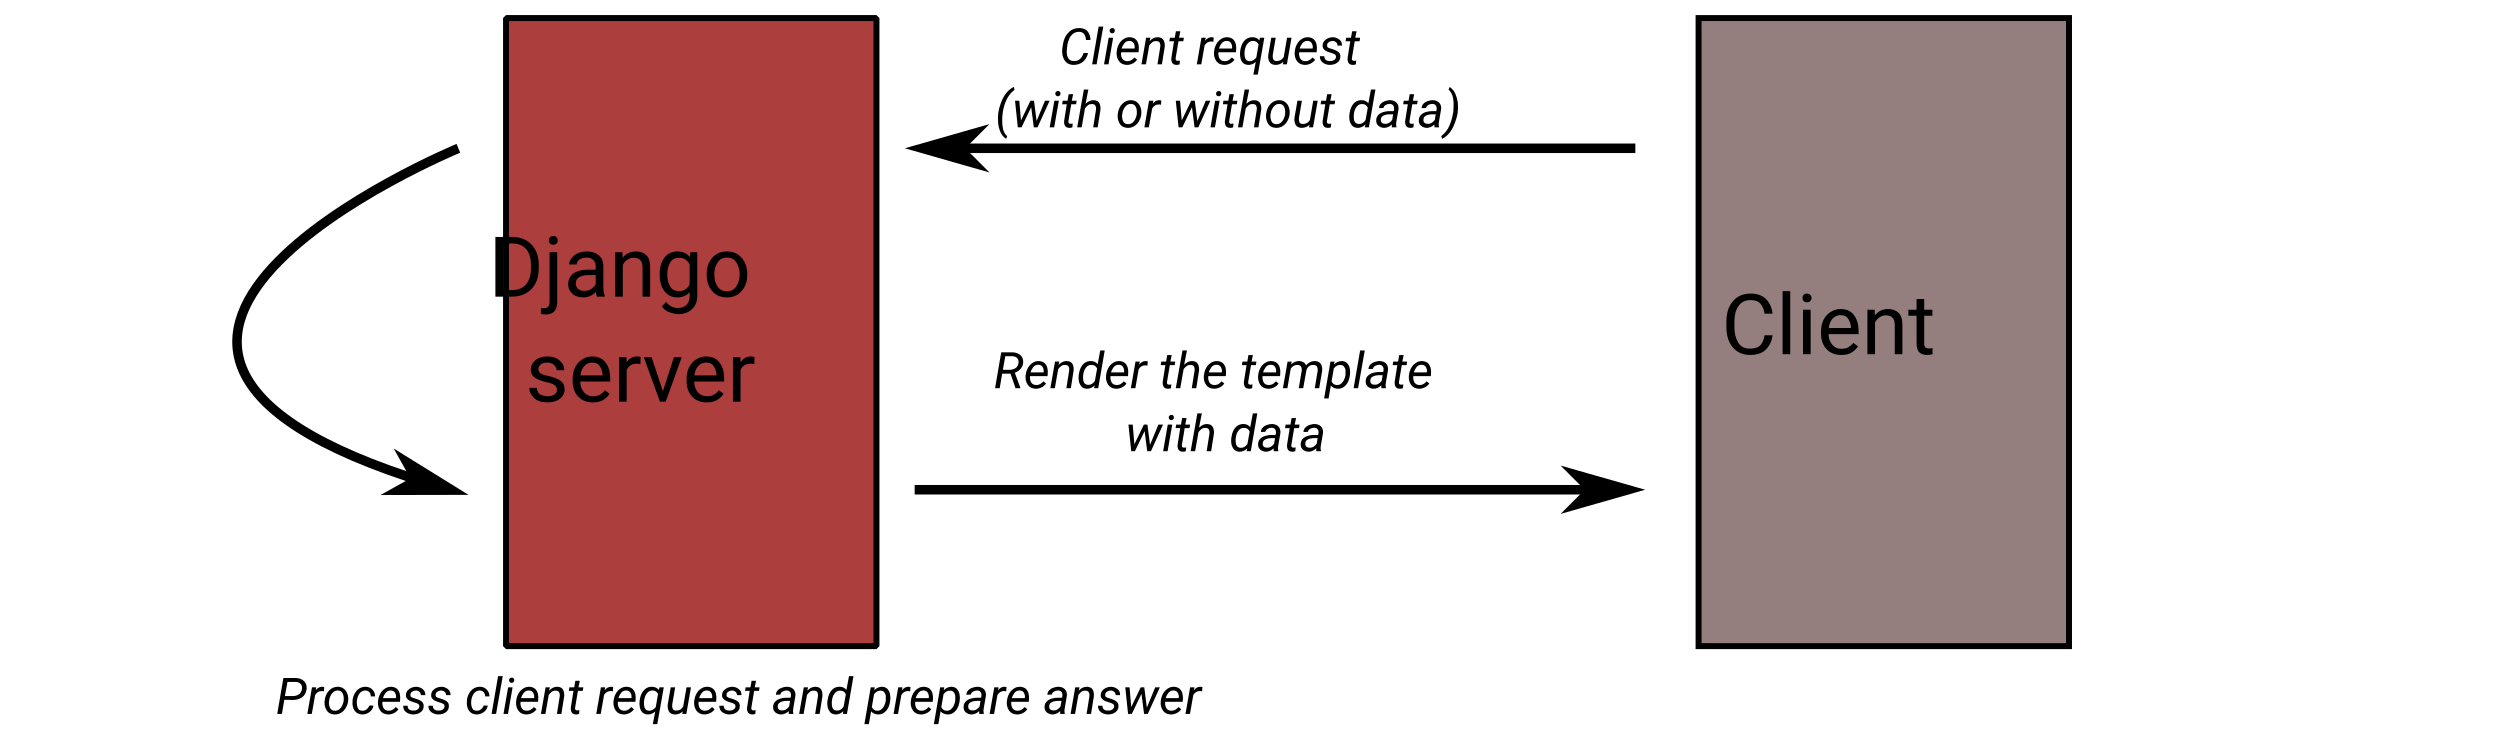
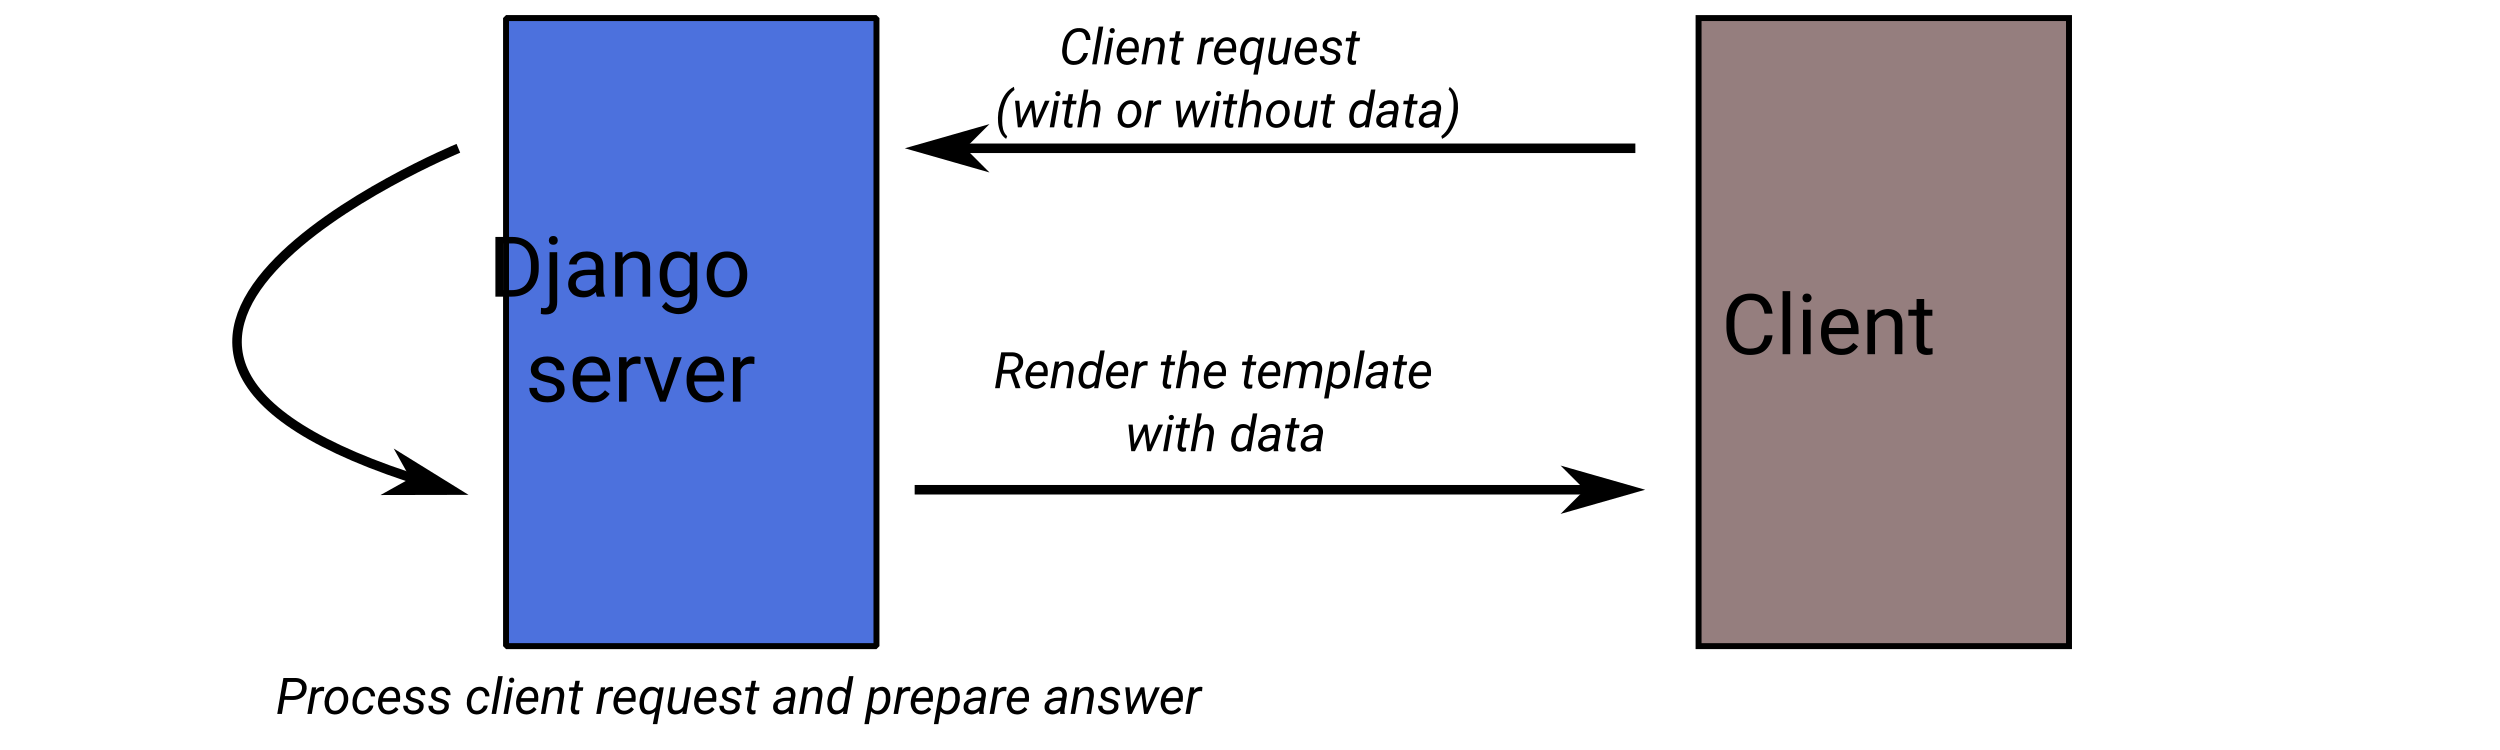
- <svg xmlns="http://www.w3.org/2000/svg" width="210mm" height="63mm" version="1.1" viewBox="0 0 210 63">
-   <defs>
-     <marker overflow="visible" orient="auto">
-       <path transform="matrix(-.4 0 0 -.4 -4 0)" d="m0 0 5-5-17.5 5 17.5 5z" fill="context-stroke" fill-rule="evenodd" stroke="context-stroke" stroke-width="1pt" />
+ <svg xmlns="http://www.w3.org/2000/svg" width="210mm" height="63mm" version="1.1" viewBox="0 0 210 63" id="svg103">
+   <defs id="defs33">
+     <marker overflow="visible" orient="auto" id="marker12">
+       <path transform="matrix(-.4 0 0 -.4 -4 0)" d="m0 0 5-5-17.5 5 17.5 5z" fill="context-stroke" fill-rule="evenodd" stroke="context-stroke" stroke-width="1pt" id="path10" />
    </marker>
-     <marker overflow="visible" orient="auto">
-       <path transform="matrix(.4 0 0 .4 4 0)" d="m0 0 5-5-17.5 5 17.5 5z" fill="context-stroke" fill-rule="evenodd" stroke="context-stroke" stroke-width="1pt" />
+     <marker overflow="visible" orient="auto" id="marker16">
+       <path transform="matrix(.4 0 0 .4 4 0)" d="m0 0 5-5-17.5 5 17.5 5z" fill="context-stroke" fill-rule="evenodd" stroke="context-stroke" stroke-width="1pt" id="path14" />
    </marker>
    <marker id="Arrow1Mend" overflow="visible" orient="auto">
-       <path transform="matrix(-.4 0 0 -.4 -4 0)" d="m0 0 5-5-17.5 5 17.5 5z" fill="context-stroke" fill-rule="evenodd" stroke="context-stroke" stroke-width="1pt" />
+       <path transform="matrix(-.4 0 0 -.4 -4 0)" d="m0 0 5-5-17.5 5 17.5 5z" fill="context-stroke" fill-rule="evenodd" stroke="context-stroke" stroke-width="1pt" id="path18" />
    </marker>
    <marker id="Arrow1Mstart" overflow="visible" orient="auto">
-       <path transform="matrix(.4 0 0 .4 4 0)" d="m0 0 5-5-17.5 5 17.5 5z" fill="context-stroke" fill-rule="evenodd" stroke="context-stroke" stroke-width="1pt" />
+       <path transform="matrix(.4 0 0 .4 4 0)" d="m0 0 5-5-17.5 5 17.5 5z" fill="context-stroke" fill-rule="evenodd" stroke="context-stroke" stroke-width="1pt" id="path21" />
    </marker>
    <marker id="Arrow1Mstart-0" overflow="visible" orient="auto">
-       <path transform="matrix(.4 0 0 .4 4 0)" d="m0 0 5-5-17.5 5 17.5 5z" fill="context-stroke" fill-rule="evenodd" stroke="context-stroke" stroke-width="1pt" />
+       <path transform="matrix(.4 0 0 .4 4 0)" d="m0 0 5-5-17.5 5 17.5 5z" fill="context-stroke" fill-rule="evenodd" stroke="context-stroke" stroke-width="1pt" id="path30" />
    </marker>
  </defs>
-   <g>
-     <g fill-rule="evenodd" stroke-dasharray="1.448, 1.448" stroke-width="1.448">
-       <path d="m81.845-5.59v-2e-7 8e-7 1e-7z" points="81.845,-5.59 81.845,-5.59 81.845,-5.59 81.845,-5.59 " fill="#e9e9ff" />
-       <path d="m65.234-9.777v7e-7l16.611 4.187v-7e-7z" points="65.234,-9.777 81.845,-5.59 81.845,-5.59 65.234,-9.777 " fill="#353564" />
-       <path d="m65.234-9.777v-3e-7l16.611 4.187v2e-7z" points="65.234,-9.777 81.845,-5.59 81.845,-5.59 65.234,-9.777 " fill="#4d4d9f" />
-       <path d="m65.234-9.777v-2e-7l16.611 4.187v1e-7z" points="65.234,-9.777 81.845,-5.59 81.845,-5.59 65.234,-9.777 " fill="#afafde" />
-       <path d="m65.234-9.777v8e-7l16.611 4.187v-8e-7z" points="65.234,-9.777 81.845,-5.59 81.845,-5.59 65.234,-9.777 " fill="#d7d7ff" />
-       <path d="m65.234-9.777v-3e-7 8e-7 2e-7z" points="65.234,-9.777 65.234,-9.777 65.234,-9.777 65.234,-9.777 " fill="#8686bf" />
+   <g id="g101">
+     <g fill-rule="evenodd" stroke-dasharray="1.448, 1.448" stroke-width="1.448" id="g47">
+       <path d="m81.845-5.59v-2e-7 8e-7 1e-7z" points="81.845,-5.59 81.845,-5.59 81.845,-5.59 81.845,-5.59 " fill="#e9e9ff" id="path35" />
+       <path d="m65.234-9.777v7e-7l16.611 4.187v-7e-7z" points="65.234,-9.777 81.845,-5.59 81.845,-5.59 65.234,-9.777 " fill="#353564" id="path37" />
+       <path d="m65.234-9.777v-3e-7l16.611 4.187v2e-7z" points="65.234,-9.777 81.845,-5.59 81.845,-5.59 65.234,-9.777 " fill="#4d4d9f" id="path39" />
+       <path d="m65.234-9.777v-2e-7l16.611 4.187v1e-7z" points="65.234,-9.777 81.845,-5.59 81.845,-5.59 65.234,-9.777 " fill="#afafde" id="path41" />
+       <path d="m65.234-9.777v8e-7l16.611 4.187v-8e-7z" points="65.234,-9.777 81.845,-5.59 81.845,-5.59 65.234,-9.777 " fill="#d7d7ff" id="path43" />
+       <path d="m65.234-9.777v-3e-7 8e-7 2e-7z" points="65.234,-9.777 65.234,-9.777 65.234,-9.777 65.234,-9.777 " fill="#8686bf" id="path45" />
    </g>
-     <rect x="42.507" y="1.518" width="31.116" height="52.757" fill="#ac3e3d" stroke="#000" stroke-linejoin="bevel" stroke-width=".5" />
-     <text x="58.179" y="24.918" font-family="Roboto" font-size="7.056px" letter-spacing="0px" stroke-width=".265" text-anchor="middle" word-spacing="0px" style="line-height:1.25" xml:space="preserve">
-       <tspan x="58.179" y="24.918" text-align="center">Django</tspan>
-       <tspan x="58.179" y="33.738" text-align="center">server</tspan>
+     <rect x="42.507" y="1.518" width="31.116" height="52.757" fill="#ac3e3d" stroke="#000" stroke-linejoin="bevel" stroke-width=".5" id="rect49" style="fill:#4c71dd;fill-opacity:1" />
+     <text x="58.179" y="24.918" font-family="Roboto" font-size="7.056px" letter-spacing="0px" stroke-width=".265" text-anchor="middle" word-spacing="0px" style="line-height:1.25" xml:space="preserve" id="text55">
+       <tspan x="58.179" y="24.918" text-align="center" id="tspan51">Django</tspan>
+       <tspan x="58.179" y="33.738" text-align="center" id="tspan53">server</tspan>
    </text>
-     <g fill-rule="evenodd" stroke-dasharray="1.448, 1.448" stroke-width="1.448">
-       <path d="m123.01-151.7z" points="123.009,-151.697 123.009,-151.697 " fill="#e9e9ff" />
-       <path d="m118.61-152.8 4.395 1.108z" points="118.614,-152.804 123.009,-151.697 123.009,-151.697 118.614,-152.804 " fill="#353564" />
-       <path d="m118.61-152.8 4.395 1.108z" points="118.614,-152.804 123.009,-151.697 123.009,-151.697 118.614,-152.804 " fill="#4d4d9f" />
-       <path d="m118.61-152.8 4.395 1.108z" points="118.614,-152.804 123.009,-151.697 123.009,-151.697 118.614,-152.804 " fill="#afafde" />
-       <path d="m118.61-152.8 4.395 1.108z" points="118.614,-152.804 123.009,-151.697 123.009,-151.697 118.614,-152.804 " fill="#d7d7ff" />
-       <path d="m118.61-152.8z" points="118.614,-152.804 118.614,-152.804 " fill="#8686bf" />
+     <g fill-rule="evenodd" stroke-dasharray="1.448, 1.448" stroke-width="1.448" id="g69">
+       <path d="m123.01-151.7z" points="123.009,-151.697 123.009,-151.697 " fill="#e9e9ff" id="path57" />
+       <path d="m118.61-152.8 4.395 1.108z" points="118.614,-152.804 123.009,-151.697 123.009,-151.697 118.614,-152.804 " fill="#353564" id="path59" />
+       <path d="m118.61-152.8 4.395 1.108z" points="118.614,-152.804 123.009,-151.697 123.009,-151.697 118.614,-152.804 " fill="#4d4d9f" id="path61" />
+       <path d="m118.61-152.8 4.395 1.108z" points="118.614,-152.804 123.009,-151.697 123.009,-151.697 118.614,-152.804 " fill="#afafde" id="path63" />
+       <path d="m118.61-152.8 4.395 1.108z" points="118.614,-152.804 123.009,-151.697 123.009,-151.697 118.614,-152.804 " fill="#d7d7ff" id="path65" />
+       <path d="m118.61-152.8z" points="118.614,-152.804 118.614,-152.804 " fill="#8686bf" id="path67" />
    </g>
-     <rect x="142.68" y="1.518" width="31.116" height="52.757" fill="#957e7e" stroke="#000" stroke-width=".5" />
-     <text x="157.974" y="29.753" font-family="Roboto" font-size="7.056px" letter-spacing="0px" stroke-width=".265" word-spacing="0px" style="line-height:1.25" xml:space="preserve">
-       <tspan x="157.974" y="29.753" font-size="7.056px" stroke-width=".265" text-align="center" text-anchor="middle">Client</tspan>
+     <rect x="142.68" y="1.518" width="31.116" height="52.757" fill="#957e7e" stroke="#000" stroke-width=".5" id="rect71" />
+     <text x="157.974" y="29.753" font-family="Roboto" font-size="7.056px" letter-spacing="0px" stroke-width=".265" word-spacing="0px" style="line-height:1.25" xml:space="preserve" id="text75">
+       <tspan x="157.974" y="29.753" font-size="7.056px" stroke-width=".265" text-align="center" text-anchor="middle" id="tspan73">Client</tspan>
    </text>
-     <path d="m137.37 12.456h-59.788" fill="none" marker-end="url(#Arrow1Mend)" stroke="#000" stroke-width=".8" />
-     <path d="m136.62 41.138h-59.788" fill="none" marker-start="url(#Arrow1Mstart-0)" stroke="#000" stroke-width=".8" />
-     <g font-family="Roboto" font-size="4.233px" letter-spacing="0px" stroke-width=".265" word-spacing="0px">
-       <text x="106.804" y="5.405" font-style="italic" text-anchor="middle" style="line-height:1.25" xml:space="preserve">
-         <tspan x="106.804" y="5.405" text-align="center">Client request </tspan>
-         <tspan x="106.804" y="10.697" text-align="center">(with or without data)</tspan>
+     <path d="m137.37 12.456h-59.788" fill="none" marker-end="url(#Arrow1Mend)" stroke="#000" stroke-width=".8" id="path77" />
+     <path d="m136.62 41.138h-59.788" fill="none" marker-start="url(#Arrow1Mstart-0)" stroke="#000" stroke-width=".8" id="path79" />
+     <g font-family="Roboto" font-size="4.233px" letter-spacing="0px" stroke-width=".265" word-spacing="0px" id="g97">
+       <text x="106.804" y="5.405" font-style="italic" text-anchor="middle" style="line-height:1.25" xml:space="preserve" id="text85">
+         <tspan x="106.804" y="5.405" text-align="center" id="tspan81">Client request </tspan>
+         <tspan x="106.804" y="10.697" text-align="center" id="tspan83">(with or without data)</tspan>
      </text>
-       <text x="23.166" y="59.965" style="line-height:1.25" xml:space="preserve">
-         <tspan x="23.166" y="59.965" font-size="4.233px" font-style="italic" stroke-width=".265">Process client request and prepare answer</tspan>
+       <text x="23.166" y="59.965" style="line-height:1.25" xml:space="preserve" id="text89">
+         <tspan x="23.166" y="59.965" font-size="4.233px" font-style="italic" stroke-width=".265" id="tspan87">Process client request and prepare answer</tspan>
      </text>
-       <text x="106.591" y="32.609" font-style="italic" text-anchor="middle" style="line-height:1.25" xml:space="preserve">
-         <tspan x="106.591" y="32.609" text-align="center">Render the template</tspan>
-         <tspan x="106.591" y="37.901" text-align="center">with data</tspan>
+       <text x="106.591" y="32.609" font-style="italic" text-anchor="middle" style="line-height:1.25" xml:space="preserve" id="text95">
+         <tspan x="106.591" y="32.609" text-align="center" id="tspan91">Render the template</tspan>
+         <tspan x="106.591" y="37.901" text-align="center" id="tspan93">with data</tspan>
      </text>
    </g>
-     <path d="m38.503 12.456s-41.388 17.138-0.664 28.682" fill="none" marker-end="url(#Arrow1Mend)" stroke="#000" stroke-width=".8" />
+     <path d="m38.503 12.456s-41.388 17.138-0.664 28.682" fill="none" marker-end="url(#Arrow1Mend)" stroke="#000" stroke-width=".8" id="path99" />
  </g>
</svg>
